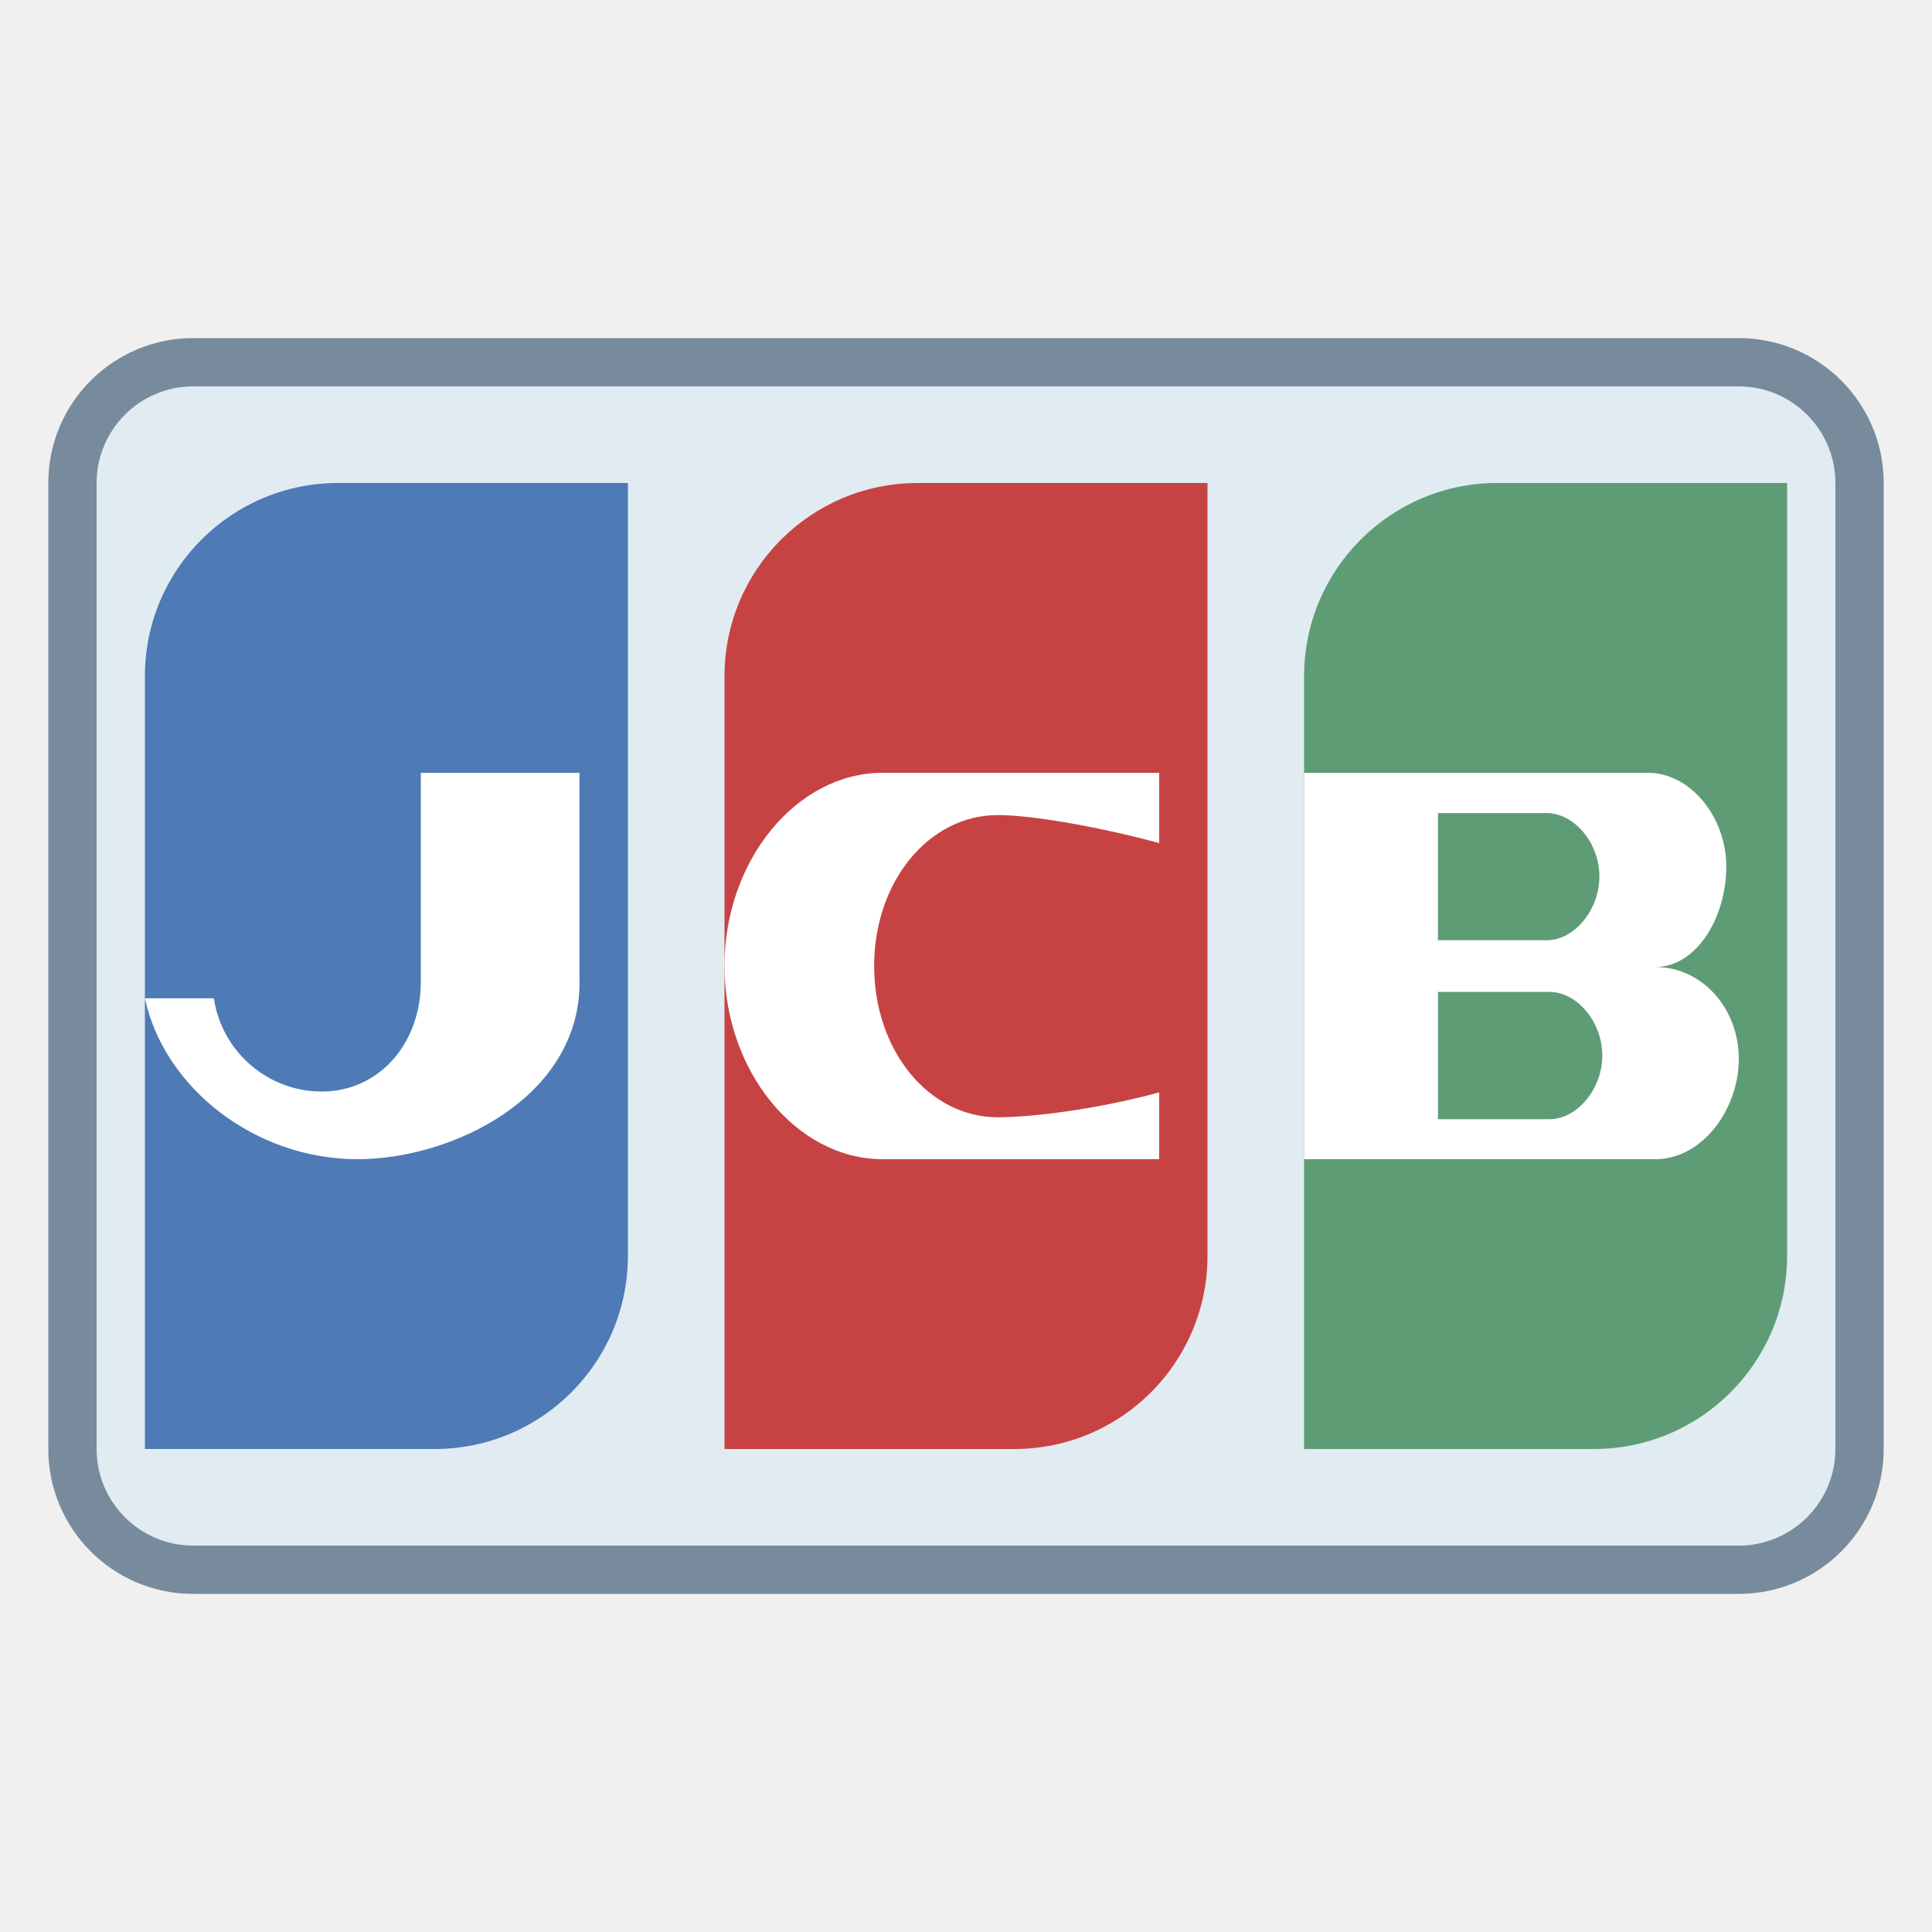
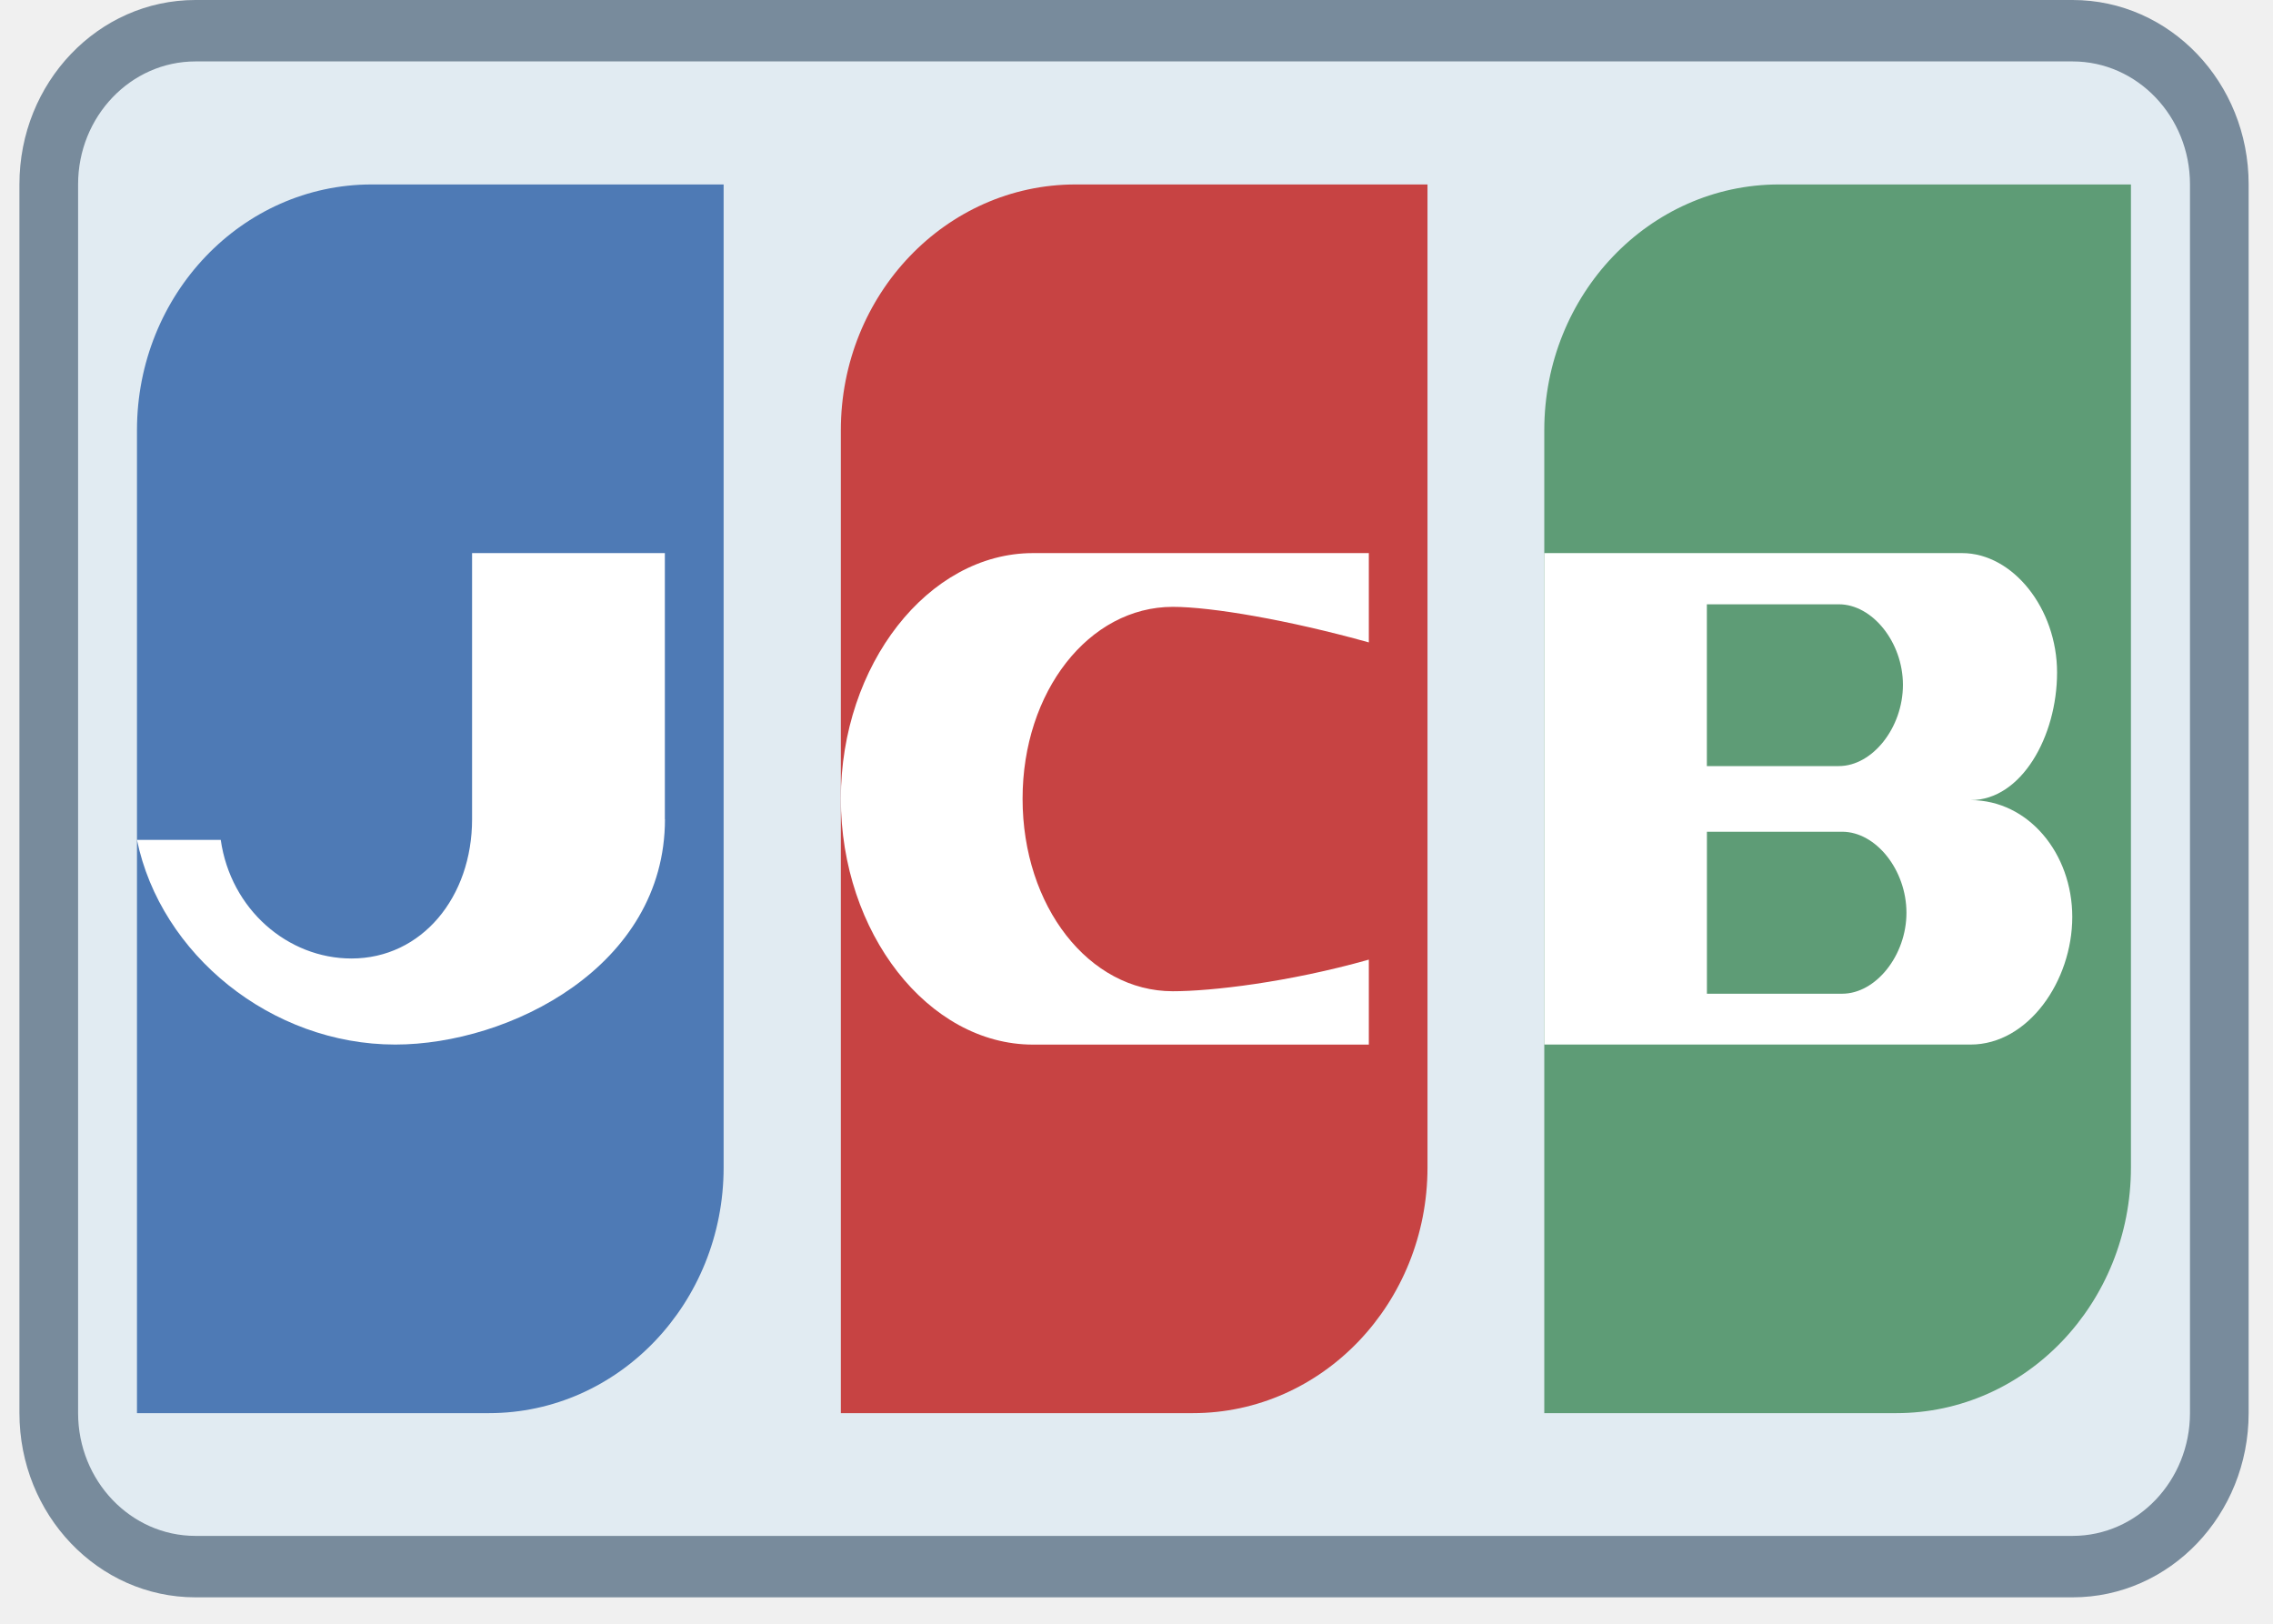
- <svg xmlns="http://www.w3.org/2000/svg" version="1.1" id="Layer_1" x="0px" y="0px" viewBox="0 0 40 40" style="enable-background:new 0 0 40 40;" xml:space="preserve">
-   <g>
-     <path style="fill:#E1EBF2;" d="M4,32.5c-1.378,0-2.5-1.122-2.5-2.5V10c0-1.378,1.122-2.5,2.5-2.5h32c1.378,0,2.5,1.122,2.5,2.5v20   c0,1.378-1.122,2.5-2.5,2.5H4z" />
-     <path style="fill:#788B9C;" d="M36,8c1.103,0,2,0.897,2,2v20c0,1.103-0.897,2-2,2H4c-1.103,0-2-0.897-2-2V10c0-1.103,0.897-2,2-2   H36 M36,7H4c-1.657,0-3,1.343-3,3v20c0,1.657,1.343,3,3,3h32c1.657,0,3-1.343,3-3V10C39,8.343,37.657,7,36,7L36,7z" />
-   </g>
-   <g>
-     <path style="fill:#5E9C76;" d="M33,30h-6V14c0-2.209,1.791-4,4-4h6v16C37,28.209,35.209,30,33,30z" />
-   </g>
-   <g>
-     <path style="fill:#C74343;" d="M21,30h-6V14c0-2.209,1.791-4,4-4h6v16C25,28.209,23.209,30,21,30z" />
-   </g>
-   <g>
-     <path style="fill:#4E7AB5;" d="M9,30H3V14c0-2.209,1.791-4,4-4h6v16C13,28.209,11.209,30,9,30z" />
-   </g>
-   <g>
-     <path style="fill:#FFFFFF;" d="M12,20.332C12,22.733,9.344,24,7.402,24C5.29,24,3.403,22.534,3,20.669h1.428   c0.17,1.133,1.145,1.93,2.228,1.93c1.2,0,2.056-1,2.056-2.267V16h3.286v4.332H12z" />
-   </g>
-   <g>
-     <path style="fill:#FFFFFF;" d="M34.268,20.021c0.866,0,1.473-1.038,1.473-2.077c0-1.042-0.754-1.944-1.62-1.944H27v8h7.268   c0.981,0,1.731-1.035,1.732-2.077C36,20.886,35.251,20.021,34.268,20.021z M29.771,16.834h2.25c0.573,0,1.093,0.619,1.093,1.311   c0,0.696-0.52,1.322-1.093,1.322h-2.25V16.834z M32.077,23.172h-2.305v-2.636h2.305c0.578,0,1.097,0.623,1.097,1.319   C33.174,22.545,32.655,23.172,32.077,23.172z" />
-   </g>
-   <g>
-     <path style="fill:#FFFFFF;" d="M24,17.454c-1.371-0.366-2.684-0.579-3.341-0.579c-1.43,0-2.561,1.379-2.561,3.123   c0,1.752,1.131,3.134,2.561,3.134c0.656,0,1.969-0.145,3.341-0.515V24h-5.724C16.489,24,15,22.18,15,19.997   C15,17.818,16.489,16,18.276,16H24V17.454z" />
-   </g>
+ <svg xmlns="http://www.w3.org/2000/svg" width="42" height="30" viewBox="0 0 42 30" fill="none">
+   <path d="M3.608 28.946C2.115 28.946 0.898 27.672 0.898 26.108V3.406C0.898 1.842 2.115 0.569 3.608 0.569H38.295C39.788 0.569 41.005 1.842 41.005 3.406V26.108C41.005 27.672 39.788 28.946 38.295 28.946H3.608Z" fill="#E1EBF2" />
+   <path d="M38.298 1.135C39.493 1.135 40.466 2.153 40.466 3.405V26.107C40.466 27.359 39.493 28.377 38.298 28.377H3.611C2.416 28.377 1.443 27.359 1.443 26.107V3.405C1.443 2.153 2.416 1.135 3.611 1.135H38.298ZM38.298 0H3.611C1.815 0 0.359 1.524 0.359 3.405V26.107C0.359 27.988 1.815 29.512 3.611 29.512H38.298C40.094 29.512 41.55 27.988 41.55 26.107V3.405C41.55 1.524 40.094 0 38.298 0Z" fill="#788B9C" />
+   <path d="M35.039 26.109H28.535V7.948C28.535 5.441 30.477 3.408 32.871 3.408H39.375V21.569C39.375 24.076 37.433 26.109 35.039 26.109Z" fill="#5E9C76" />
+   <path d="M22.041 26.109H15.537V7.948C15.537 5.441 17.479 3.408 19.873 3.408H26.377V21.569C26.377 24.076 24.435 26.109 22.041 26.109Z" fill="#C74343" />
+   <path d="M9.035 26.109H2.531V7.948C2.531 5.441 4.473 3.408 6.867 3.408H13.371V21.569C13.371 24.076 11.429 26.109 9.035 26.109Z" fill="#4E7AB5" />
+   <path d="M12.287 15.136C12.287 17.861 9.408 19.299 7.303 19.299C5.013 19.299 2.968 17.635 2.531 15.518H4.079C4.263 16.805 5.32 17.709 6.494 17.709C7.795 17.709 8.723 16.574 8.723 15.136V10.219H12.285V15.136H12.287Z" fill="white" />
+   <path d="M36.413 14.783C37.352 14.783 38.01 13.605 38.01 12.425C38.01 11.243 37.193 10.219 36.254 10.219H28.535V19.299H36.413C37.477 19.299 38.29 18.125 38.291 16.942C38.291 15.765 37.479 14.783 36.413 14.783ZM31.539 11.165H33.978C34.599 11.165 35.162 11.868 35.162 12.653C35.162 13.444 34.599 14.154 33.978 14.154H31.539V11.165ZM34.038 18.36H31.54V15.367H34.038C34.665 15.367 35.227 16.075 35.227 16.865C35.227 17.648 34.665 18.36 34.038 18.36Z" fill="white" />
+   <path d="M25.293 11.869C23.807 11.454 22.383 11.212 21.671 11.212C20.121 11.212 18.895 12.777 18.895 14.757C18.895 16.746 20.121 18.314 21.671 18.314C22.382 18.314 23.805 18.15 25.293 17.73V19.3H19.088C17.151 19.3 15.537 17.234 15.537 14.756C15.537 12.283 17.151 10.219 19.088 10.219H25.293V11.869Z" fill="white" />
</svg>
